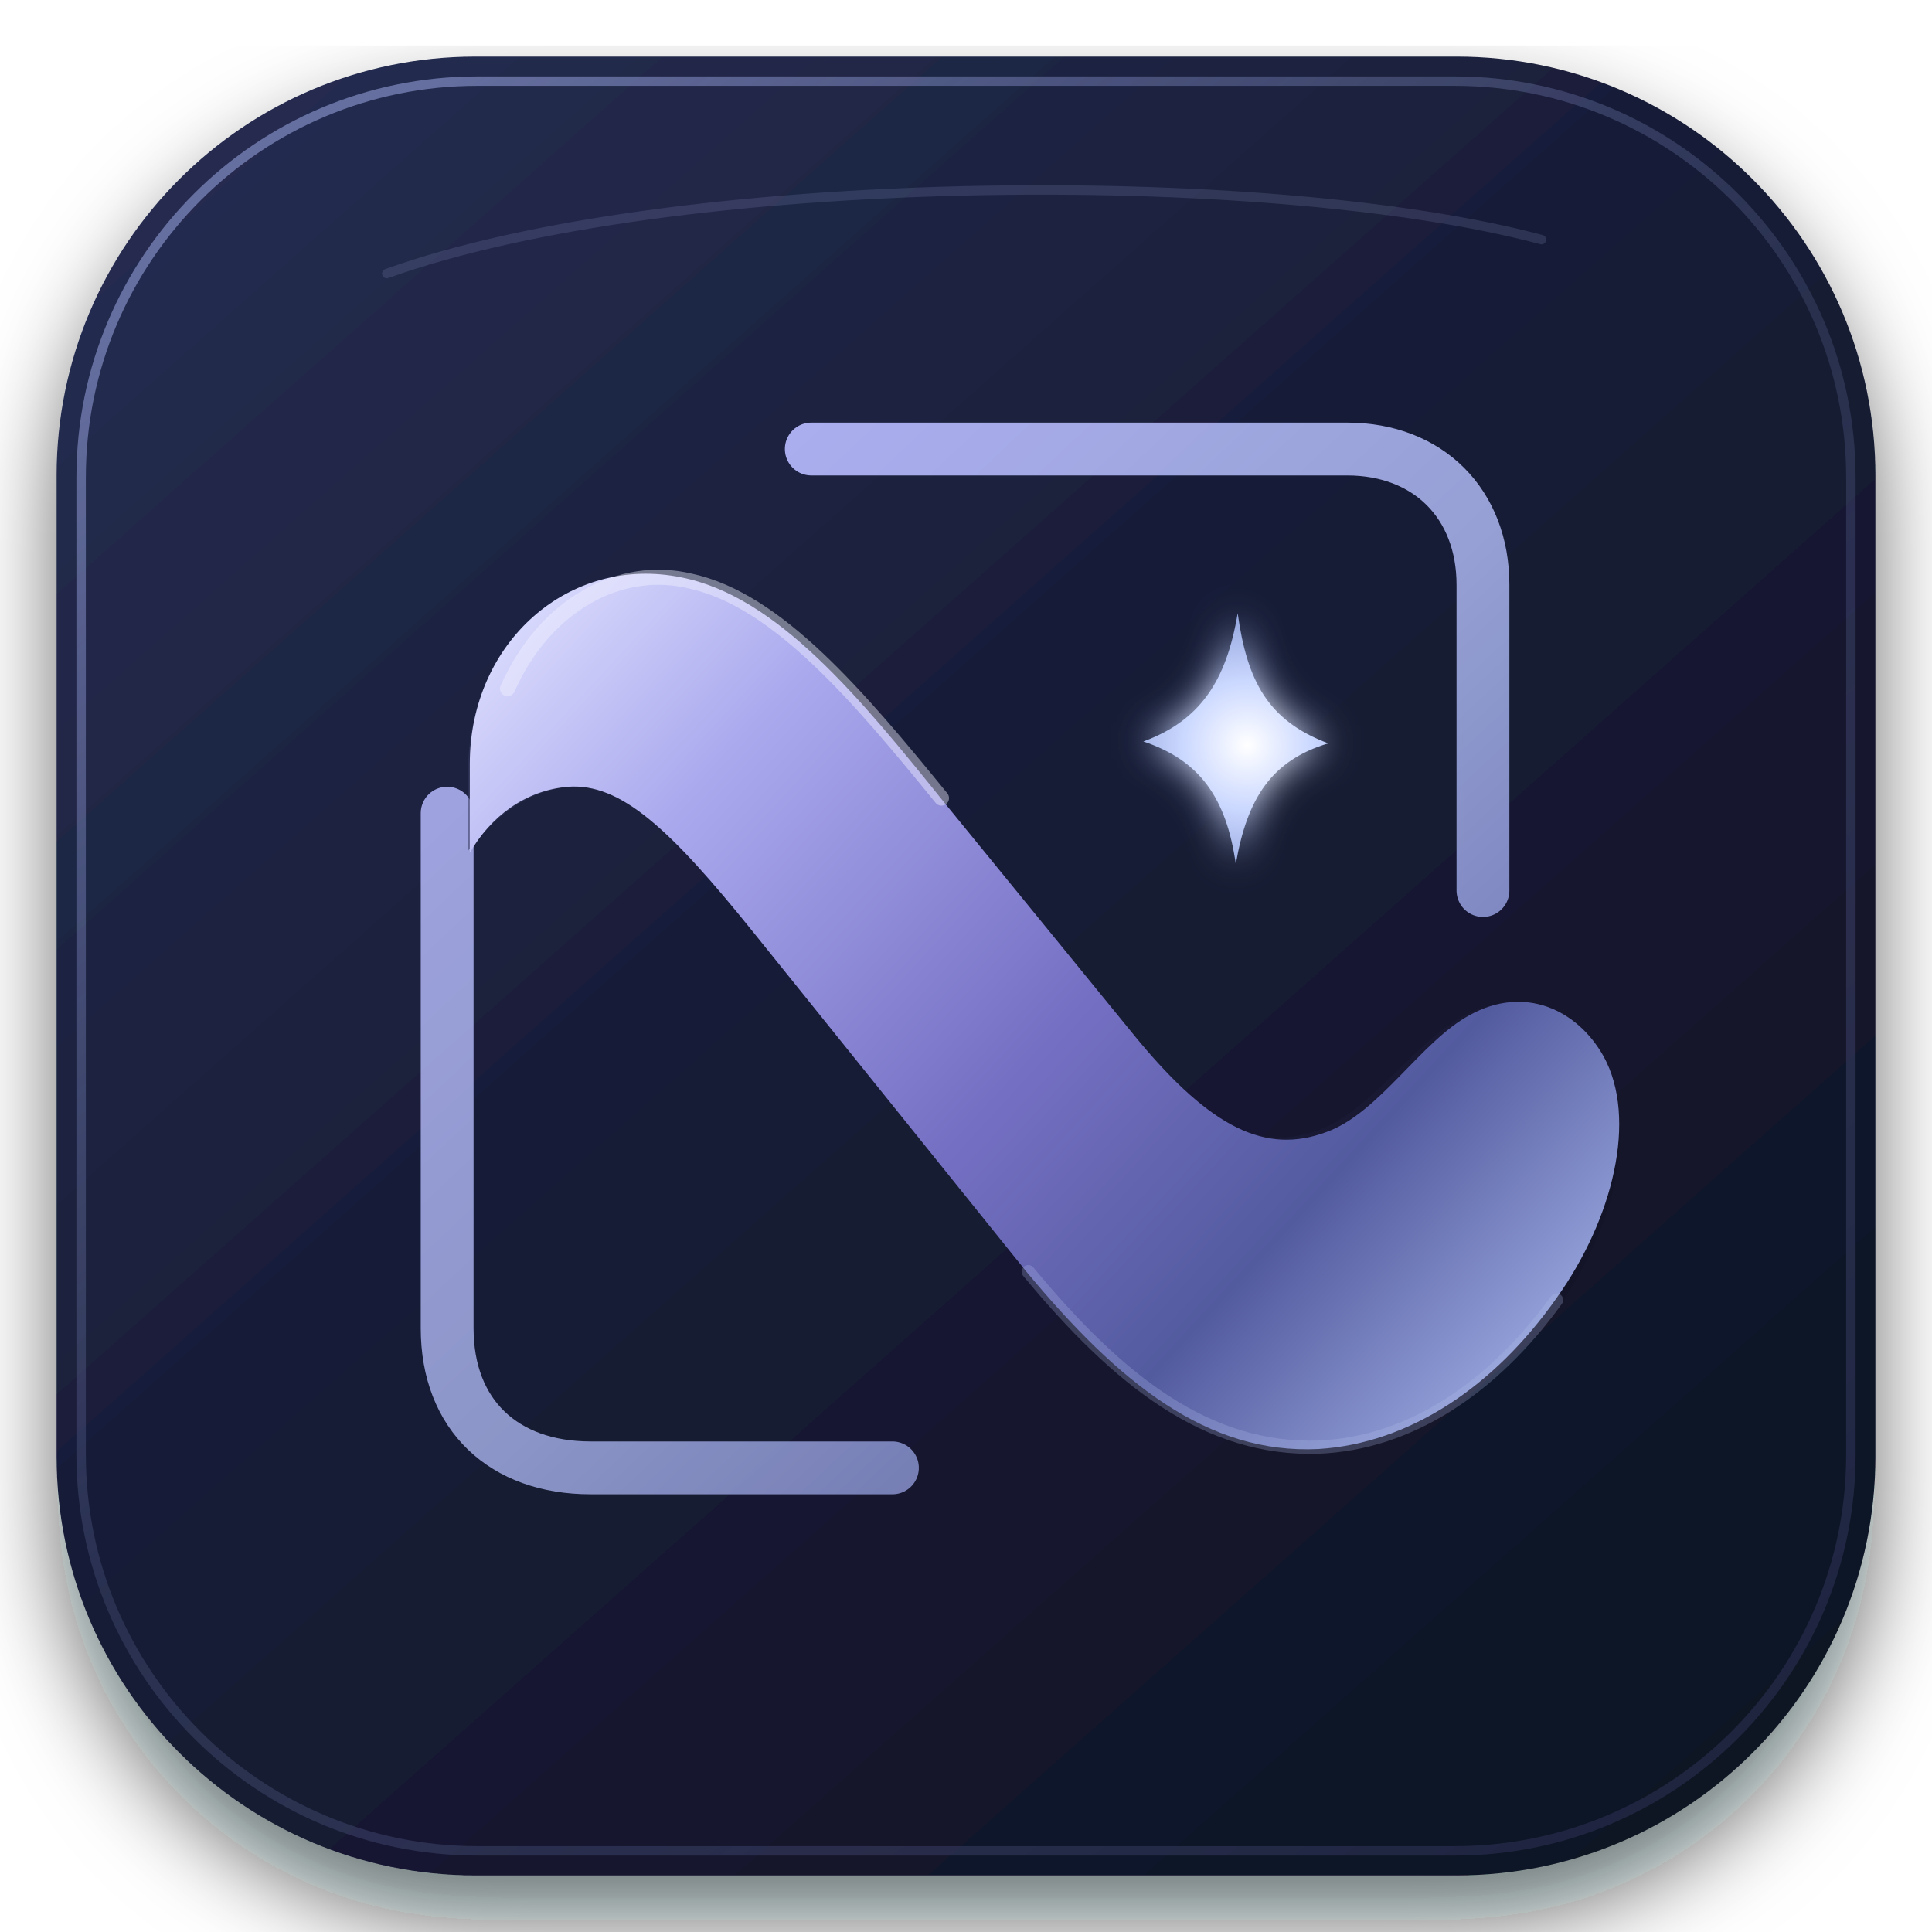
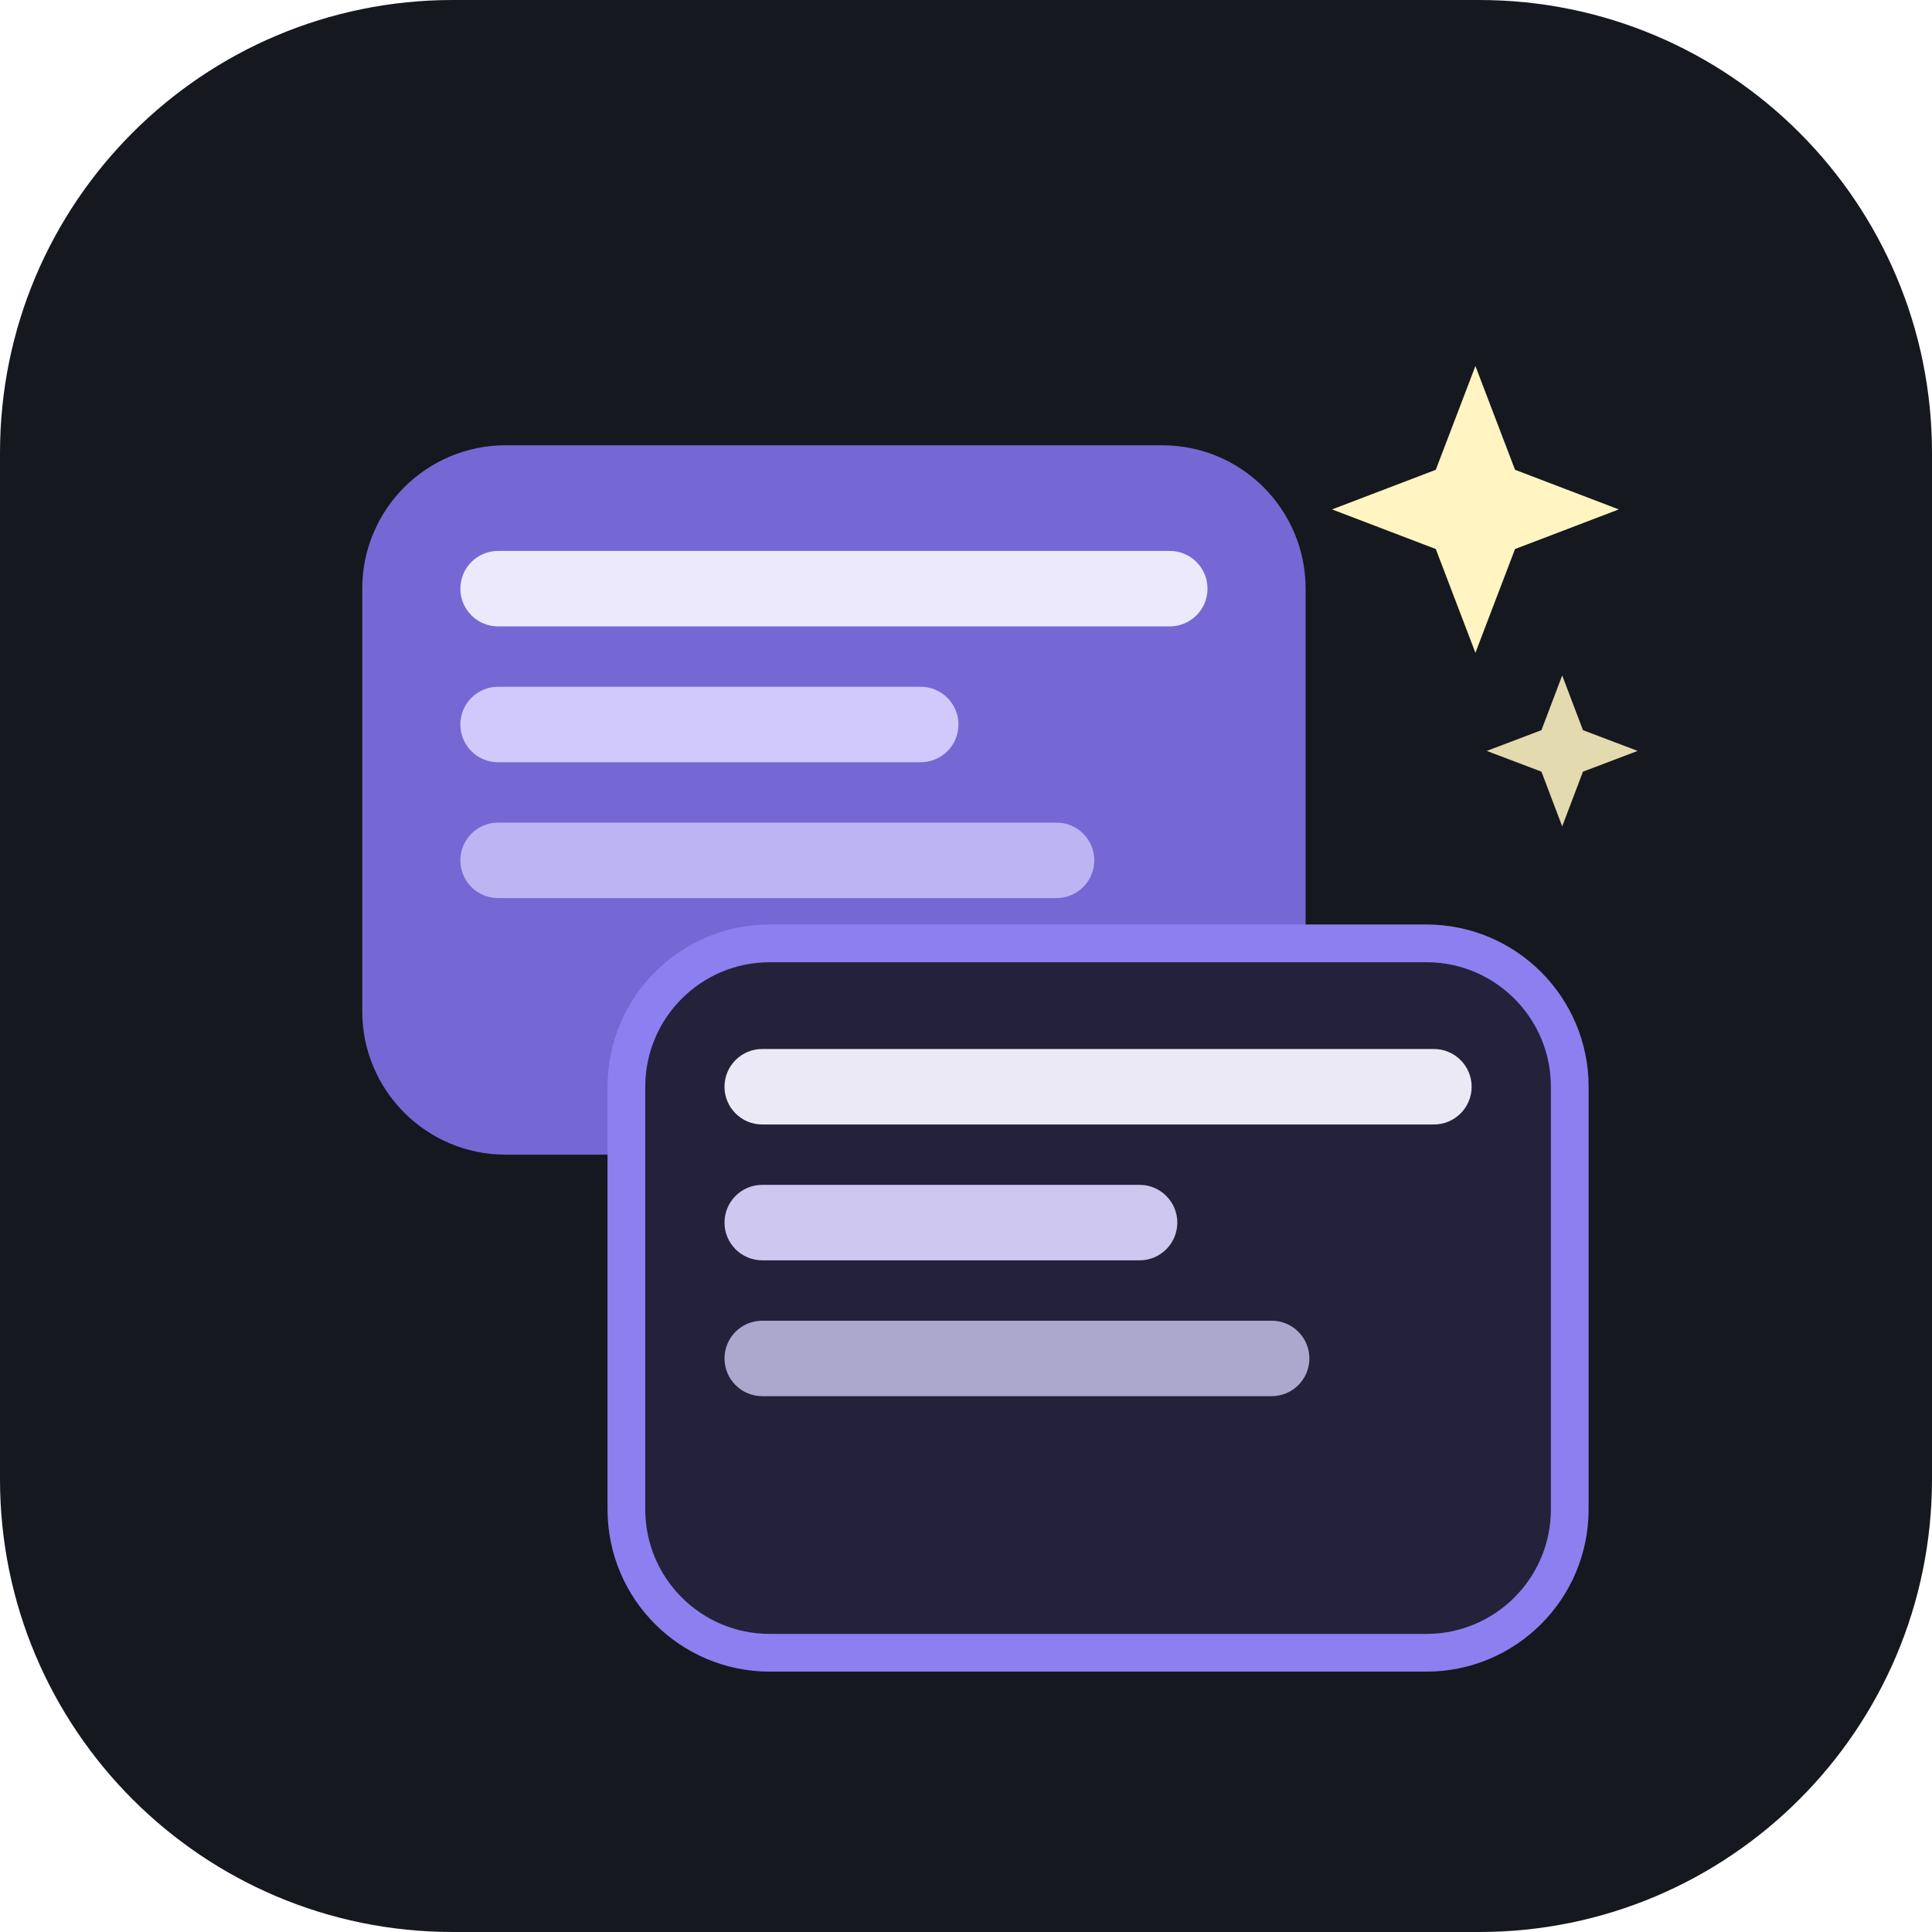
- <svg xmlns="http://www.w3.org/2000/svg" viewBox="0 0 1024 1024">
-   <defs>
-     <linearGradient id="bg" x1="120" y1="70" x2="900" y2="950" gradientUnits="userSpaceOnUse">
-       <stop offset="0" stop-color="#252c50" />
-       <stop offset="0.48" stop-color="#171c35" />
-       <stop offset="1" stop-color="#0e1224" />
-     </linearGradient>
-     <linearGradient id="edge" x1="180" y1="80" x2="850" y2="960" gradientUnits="userSpaceOnUse">
-       <stop stop-color="#8590c7" stop-opacity="0.68" />
-       <stop offset="0.48" stop-color="#56608d" stop-opacity="0.30" />
-       <stop offset="1" stop-color="#252a4b" stop-opacity="0.72" />
-     </linearGradient>
-     <linearGradient id="frame" x1="310" y1="250" x2="790" y2="760" gradientUnits="userSpaceOnUse">
-       <stop stop-color="#b8baff" />
-       <stop offset="0.5" stop-color="#9ea8de" />
-       <stop offset="1" stop-color="#6973b2" />
-     </linearGradient>
-     <linearGradient id="ribbon" x1="270" y1="300" x2="780" y2="770" gradientUnits="userSpaceOnUse">
-       <stop offset="0" stop-color="#e0e1ff" />
-       <stop offset="0.22" stop-color="#aaa9ee" />
-       <stop offset="0.55" stop-color="#756fc3" />
-       <stop offset="0.78" stop-color="#535b9f" />
-       <stop offset="1" stop-color="#9aa8df" />
-     </linearGradient>
-     <linearGradient id="ribbonShade" x1="350" y1="430" x2="720" y2="760" gradientUnits="userSpaceOnUse">
-       <stop stop-color="#34385f" stop-opacity="0.78" />
-       <stop offset="0.55" stop-color="#55569b" stop-opacity="0.18" />
-       <stop offset="1" stop-color="#0b0f24" stop-opacity="0.16" />
-     </linearGradient>
-     <radialGradient id="shine" cx="0" cy="0" r="1" gradientTransform="translate(661 395) rotate(90) scale(94)" gradientUnits="userSpaceOnUse">
-       <stop stop-color="#ffffff" />
-       <stop offset="0.36" stop-color="#cbd8ff" />
-       <stop offset="1" stop-color="#6d83c7" />
-     </radialGradient>
-     <filter id="softShadow" x="-30%" y="-30%" width="160%" height="170%">
-       <feDropShadow dx="0" dy="24" stdDeviation="24" flood-color="#050711" flood-opacity="0.58" />
-     </filter>
-     <filter id="glow" x="-80%" y="-80%" width="260%" height="260%">
-       <feGaussianBlur stdDeviation="10" result="b" />
-       <feMerge>
-         <feMergeNode in="b" />
-         <feMergeNode in="SourceGraphic" />
-       </feMerge>
-     </filter>
-   </defs>
-   <rect width="1024" height="1024" fill="transparent" />
-   <rect x="30" y="30" width="964" height="964" rx="222" fill="url(#bg)" filter="url(#softShadow)" />
-   <rect x="43" y="43" width="938" height="938" rx="210" fill="none" stroke="url(#edge)" stroke-width="5" />
-   <path d="M205 145C355 91 671 88 817 127" fill="none" stroke="#939dce" stroke-opacity="0.18" stroke-width="5" stroke-linecap="round" />
-   <path d="M430 238H714C757 238 786 267 786 310V472" fill="none" stroke="url(#frame)" stroke-width="28" stroke-linecap="round" stroke-linejoin="round" opacity="0.94" />
-   <path d="M237 431V704C237 750 267 778 313 778H473" fill="none" stroke="url(#frame)" stroke-width="28" stroke-linecap="round" stroke-linejoin="round" opacity="0.86" />
-   <path d="M248 410C248 342 300 296 360 307C410 315 451 365 496 421L598 548C637 596 666 611 699 599C726 589 748 555 773 540C802 523 832 532 848 558C870 594 857 652 823 697C788 743 742 772 692 770C633 767 588 726 541 669L398 492C355 439 328 414 302 417C279 419 262 433 248 451Z" fill="url(#ribbonShade)" opacity="0.72" />
-   <path d="M249 405C249 340 302 294 361 306C412 316 456 370 501 426L603 551C642 598 671 612 703 600C731 590 753 552 779 538C808 522 836 535 850 560C868 593 855 646 825 688C792 735 747 765 699 768C640 771 593 733 544 674L400 495C355 439 329 415 301 417C278 419 260 433 249 452Z" fill="url(#ribbon)" />
-   <path d="M269 365C289 320 329 299 366 308C412 318 455 369 499 423" fill="none" stroke="#f2f2ff" stroke-opacity="0.42" stroke-width="8" stroke-linecap="round" />
-   <path d="M545 674C593 732 640 769 699 767C747 765 791 736 825 689" fill="none" stroke="#b4c0ed" stroke-opacity="0.25" stroke-width="7" stroke-linecap="round" />
-   <g filter="url(#glow)">
-     <path d="M656 325C661 361 672 382 704 394C674 403 661 423 655 458C650 423 636 403 606 393C636 382 650 361 656 325Z" fill="url(#shine)" />
-   </g>
+ <svg xmlns="http://www.w3.org/2000/svg" width="512" height="512" viewBox="0 0 512 512" fill="none">
+   <rect width="512" height="512" rx="120" fill="#15181E" />
+   <rect x="96" y="118" width="250" height="188" rx="38" fill="#7568D5" />
+   <rect x="122" y="146" width="198" height="20" rx="10" fill="#F3F0FF" fill-opacity="0.95" />
+   <rect x="122" y="182" width="132" height="20" rx="10" fill="#D9D1FF" fill-opacity="0.92" />
+   <rect x="122" y="218" width="168" height="20" rx="10" fill="#D9D1FF" fill-opacity="0.72" />
+   <rect x="166" y="250" width="250" height="188" rx="38" fill="#24213B" stroke="#8C7FF0" stroke-width="10" />
+   <rect x="192" y="278" width="198" height="20" rx="10" fill="#F4F1FF" fill-opacity="0.96" />
+   <rect x="192" y="314" width="120" height="20" rx="10" fill="#DCD5FF" fill-opacity="0.92" />
+   <rect x="192" y="350" width="155" height="20" rx="10" fill="#DCD5FF" fill-opacity="0.74" />
+   <path d="M391 97L401.5 124.5L429 135L401.5 145.5L391 173L380.5 145.5L353 135L380.5 124.5L391 97Z" fill="#FFF4C2" />
+   <path d="M414 179L419.5 193.5L434 199L419.5 204.5L414 219L408.5 204.5L394 199L408.5 193.5L414 179Z" fill="#FFF4C2" fill-opacity="0.88" />
</svg>
